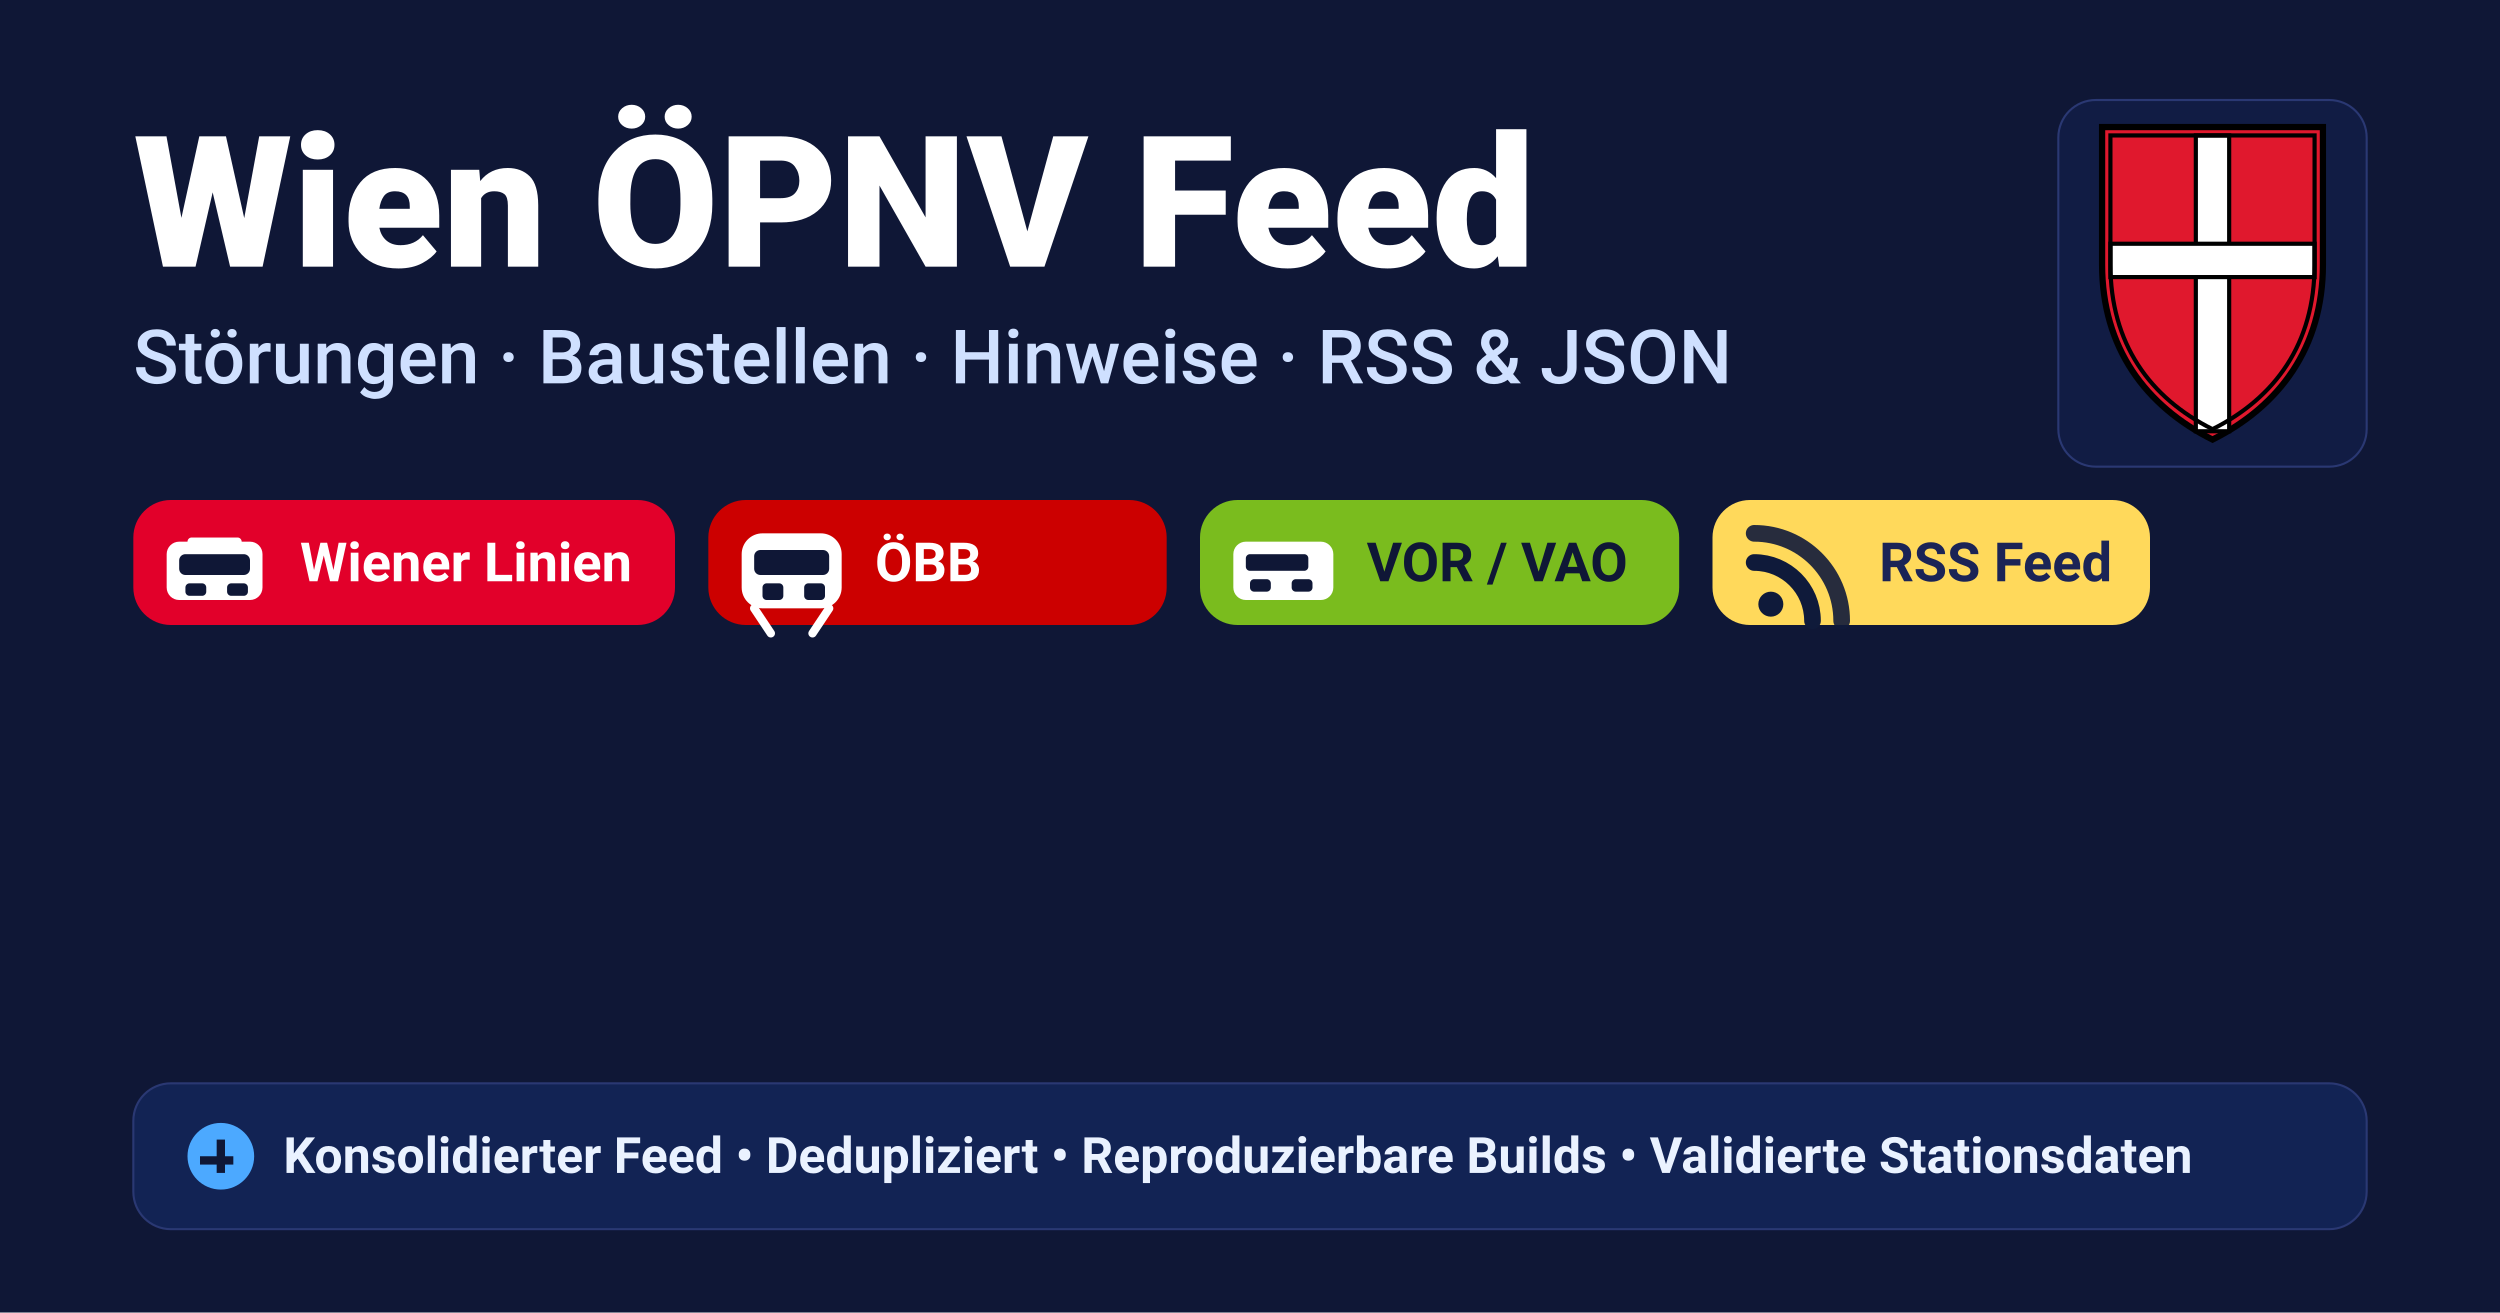
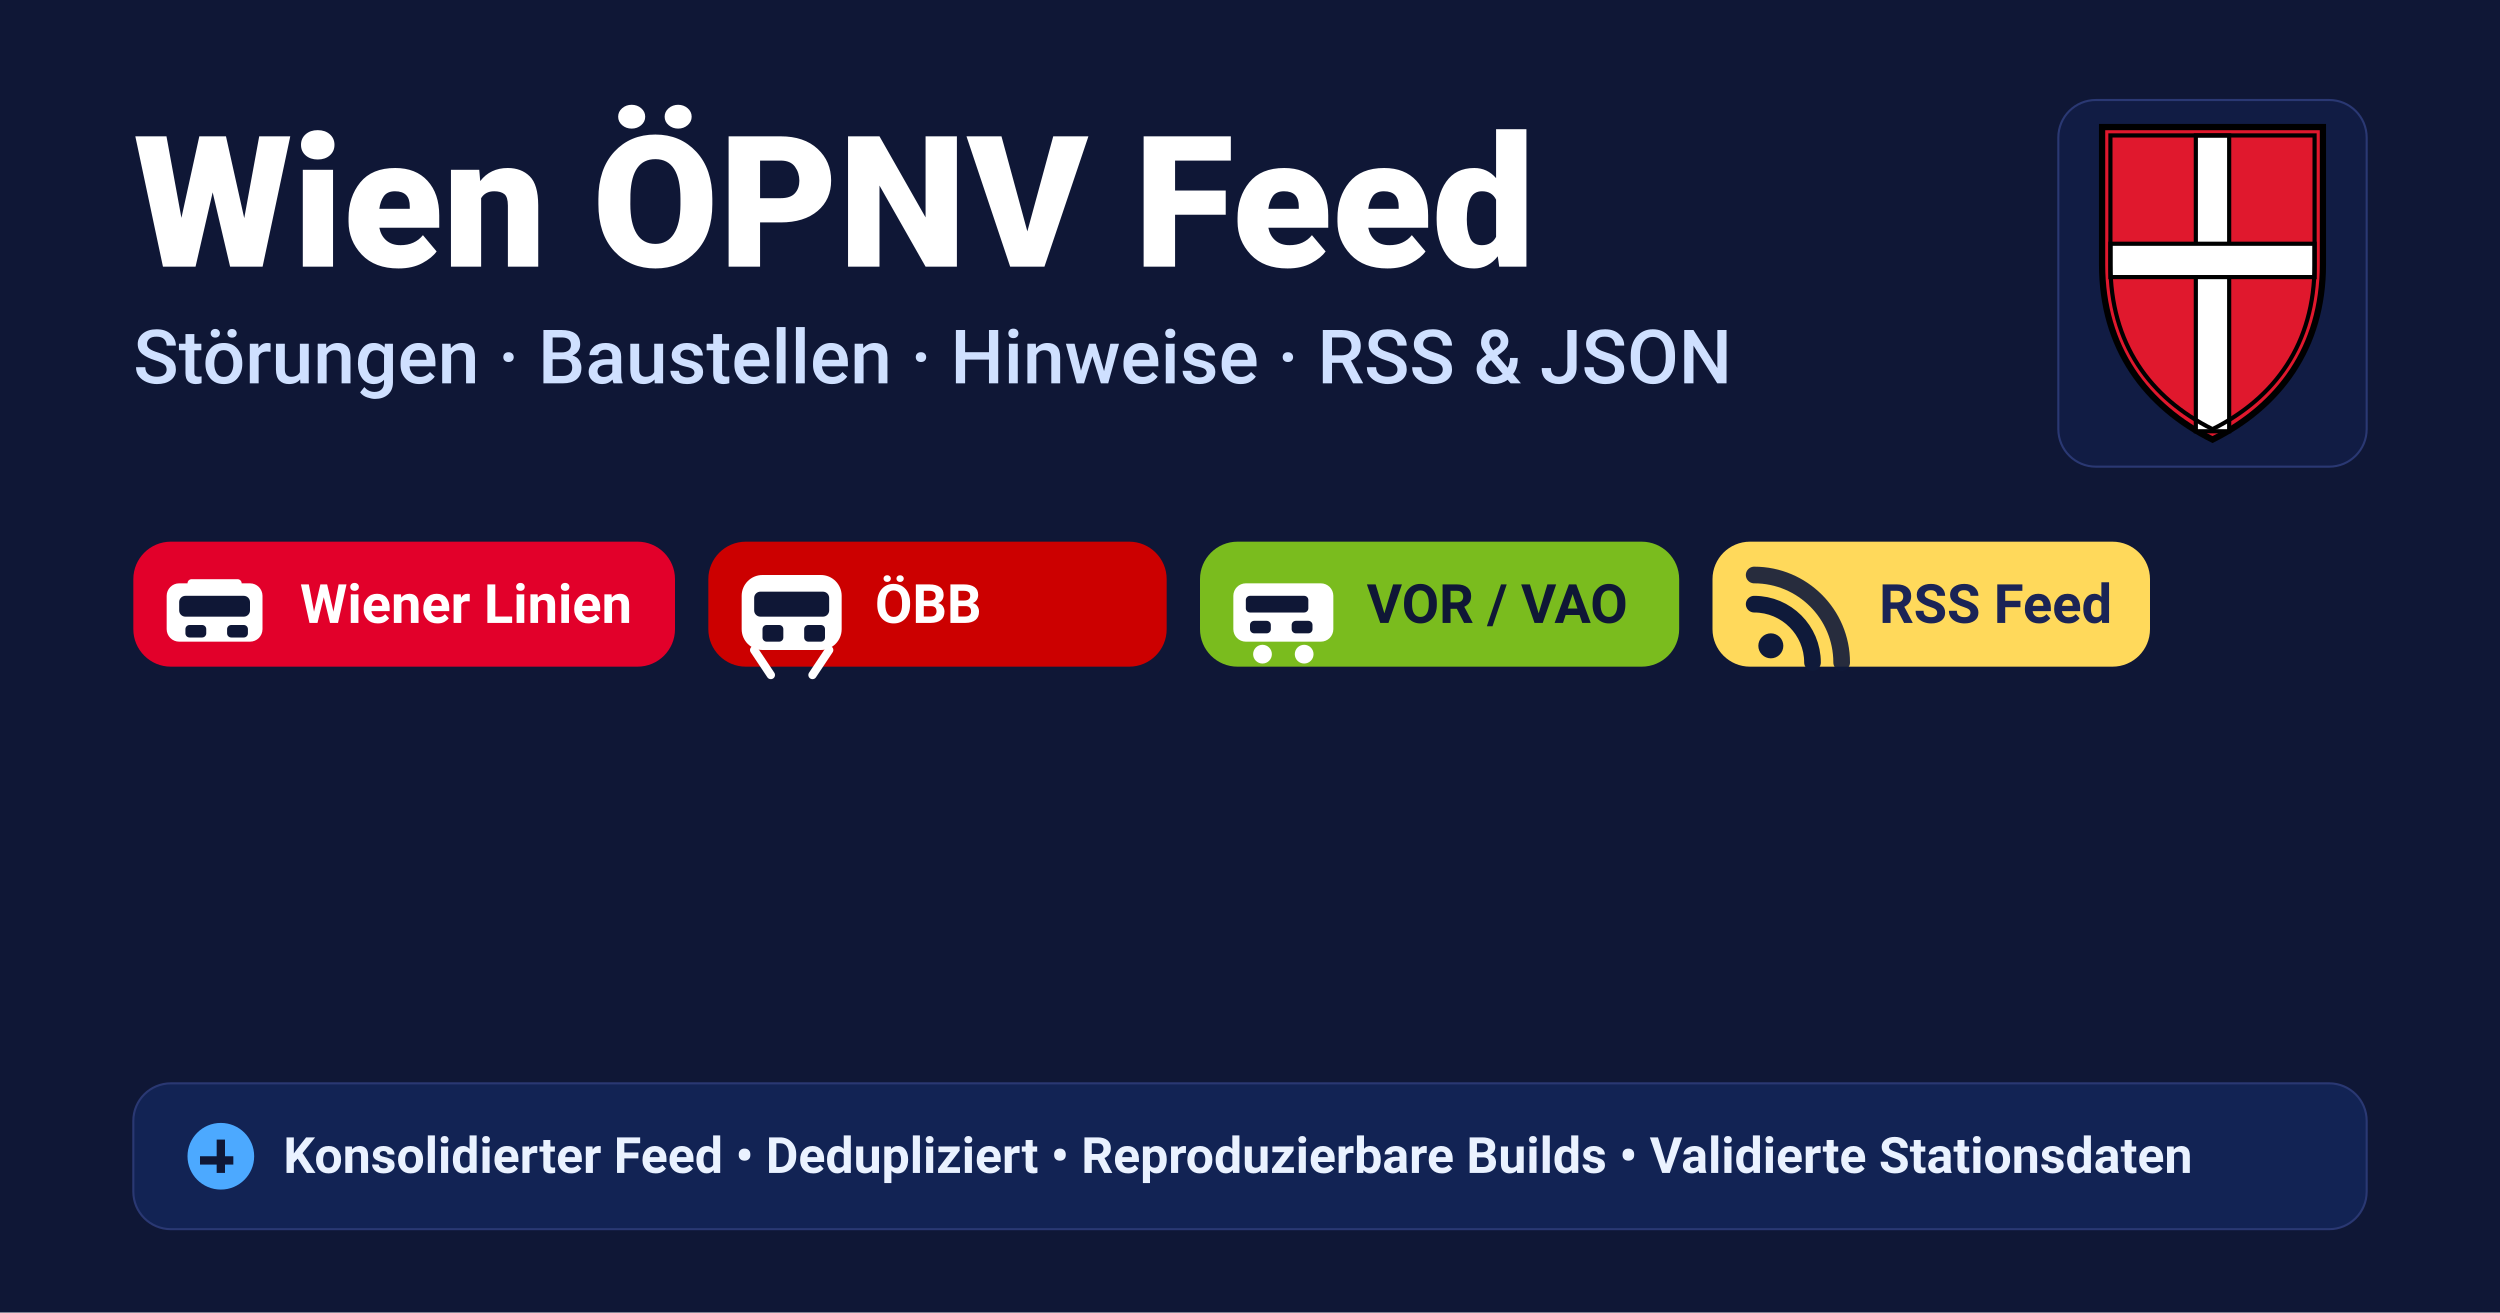
- <svg xmlns="http://www.w3.org/2000/svg" width="1200" height="630" viewBox="0 0 1200 630" aria-label="Wien ÖPNV Feed – Social Preview (korrigiert)">
+ <svg xmlns="http://www.w3.org/2000/svg" width="1200" height="630" viewBox="0 0 1200 630" aria-label="Wien ÖPNV Feed – Social Preview (Abstände angepasst)">
  <rect width="1200" height="630" fill="#0F1736" />
  <text x="64" y="128" font-family="system-ui,-apple-system,Segoe UI,Roboto,Helvetica,Arial" font-weight="800" font-size="88" fill="#FFFFFF">Wien ÖPNV Feed</text>
  <text x="64" y="184" font-family="system-ui,-apple-system,Segoe UI,Roboto,Helvetica,Arial" font-weight="500" font-size="36" fill="#CFE0FF">Störungen · Baustellen · Hinweise · RSS &amp; JSON</text>
  <g transform="translate(988,48)">
    <rect width="148" height="176" rx="18" fill="#111C44" stroke="#2A3873" />
    <g transform="translate(11,9)">
      <path d="M10 4 H116 V70 C116 110 95 138 63 154 C31 138 10 110 10 70 V4 Z" fill="#E0182D" stroke="#000000" stroke-width="3" />
      <rect x="55" y="8" width="16" height="142" fill="#FFFFFF" stroke="#000000" stroke-width="2" />
      <rect x="14" y="60" width="98" height="16" fill="#FFFFFF" stroke="#000000" stroke-width="2" />
      <path d="M14 8 H112 V70 C112 108 93 134 63 149 C33 134 14 108 14 70 V8 Z" fill="none" stroke="#000000" stroke-width="2" />
    </g>
  </g>
-   <g transform="translate(64,240)">
+   <g transform="translate(64,260)">
    <rect width="260" height="60" rx="18" fill="#E2002A" />
    <g transform="translate(16,12)">
      <rect x="0" y="8" width="46" height="28" rx="6" fill="#FFFFFF" />
      <rect x="6" y="14" width="34" height="10" rx="3" fill="#0F1736" />
      <rect x="9" y="28" width="10" height="6" rx="2" fill="#0F1736" />
      <rect x="29" y="28" width="10" height="6" rx="2" fill="#0F1736" />
      <rect x="10" y="6" width="26" height="4" rx="2" fill="#FFFFFF" />
    </g>
    <text x="80" y="39" font-family="system-ui,-apple-system,Segoe UI,Roboto,Helvetica,Arial" font-weight="700" font-size="26" fill="#FFFFFF">Wiener Linien</text>
  </g>
-   <g transform="translate(340,240)">
+   <g transform="translate(340,260)">
    <rect width="220" height="60" rx="18" fill="#CC0000" />
    <g transform="translate(16,10)">
      <rect x="0" y="6" width="48" height="36" rx="10" fill="#FFFFFF" />
      <rect x="6" y="14" width="36" height="12" rx="3" fill="#0F1736" />
      <rect x="10" y="30" width="10" height="8" rx="2" fill="#0F1736" />
      <rect x="30" y="30" width="10" height="8" rx="2" fill="#0F1736" />
      <path d="M6 42 L14 54" stroke="#FFFFFF" stroke-width="4" stroke-linecap="round" />
      <path d="M42 42 L34 54" stroke="#FFFFFF" stroke-width="4" stroke-linecap="round" />
    </g>
    <text x="80" y="39" font-family="system-ui,-apple-system,Segoe UI,Roboto,Helvetica,Arial" font-weight="700" font-size="26" fill="#FFFFFF">ÖBB</text>
  </g>
-   <g transform="translate(576,240)">
+   <g transform="translate(576,260)">
    <rect width="230" height="60" rx="18" fill="#7ABC1E" />
    <g transform="translate(16,12)">
      <rect x="0" y="8" width="48" height="28" rx="6" fill="#FFFFFF" />
      <rect x="6" y="14" width="30" height="8" rx="2" fill="#0F1736" />
      <rect x="8" y="26" width="10" height="6" rx="2" fill="#0F1736" />
      <rect x="28" y="26" width="10" height="6" rx="2" fill="#0F1736" />
+       <circle cx="14" cy="42" r="4.5" fill="#FFFFFF" />
+       <circle cx="34" cy="42" r="4.5" fill="#FFFFFF" />
    </g>
    <text x="80" y="39" font-family="system-ui,-apple-system,Segoe UI,Roboto,Helvetica,Arial" font-weight="700" font-size="26" fill="#0F1736">VOR / VAO</text>
  </g>
-   <g transform="translate(822,240)">
+   <g transform="translate(822,260)">
    <rect width="210" height="60" rx="18" fill="#FFD95B" />
    <g transform="translate(16,10)">
      <circle cx="12" cy="40" r="6" fill="#0F1A3A" />
      <path d="M4 20a28 28 0 0 1 28 28" stroke="#0F1A3A" stroke-width="8" stroke-linecap="round" fill="none" />
      <path d="M4 6a42 42 0 0 1 42 42" stroke="#0F1A3A" stroke-width="8" stroke-linecap="round" fill="none" opacity="0.9" />
    </g>
    <text x="80" y="39" font-family="system-ui,-apple-system,Segoe UI,Roboto,Helvetica,Arial" font-weight="700" font-size="26" fill="#1B2456">RSS Feed</text>
  </g>
  <g transform="translate(64,520)">
    <rect width="1072" height="70" rx="18" fill="#122354" stroke="#2A3873" />
    <circle cx="42" cy="35" r="16" fill="#4CA9FF" />
    <path d="M40 27h4v16h-4zM32 35h16v4H32z" fill="#0F1736" />
    <text x="72" y="43" font-family="system-ui,-apple-system,Segoe UI,Roboto,Helvetica,Arial" font-weight="600" font-size="24" fill="#EAF2FF">Konsolidierter Feed • Dedupliziert • Reproduzierbare Builds • Validierte Stationsdaten</text>
  </g>
</svg>
